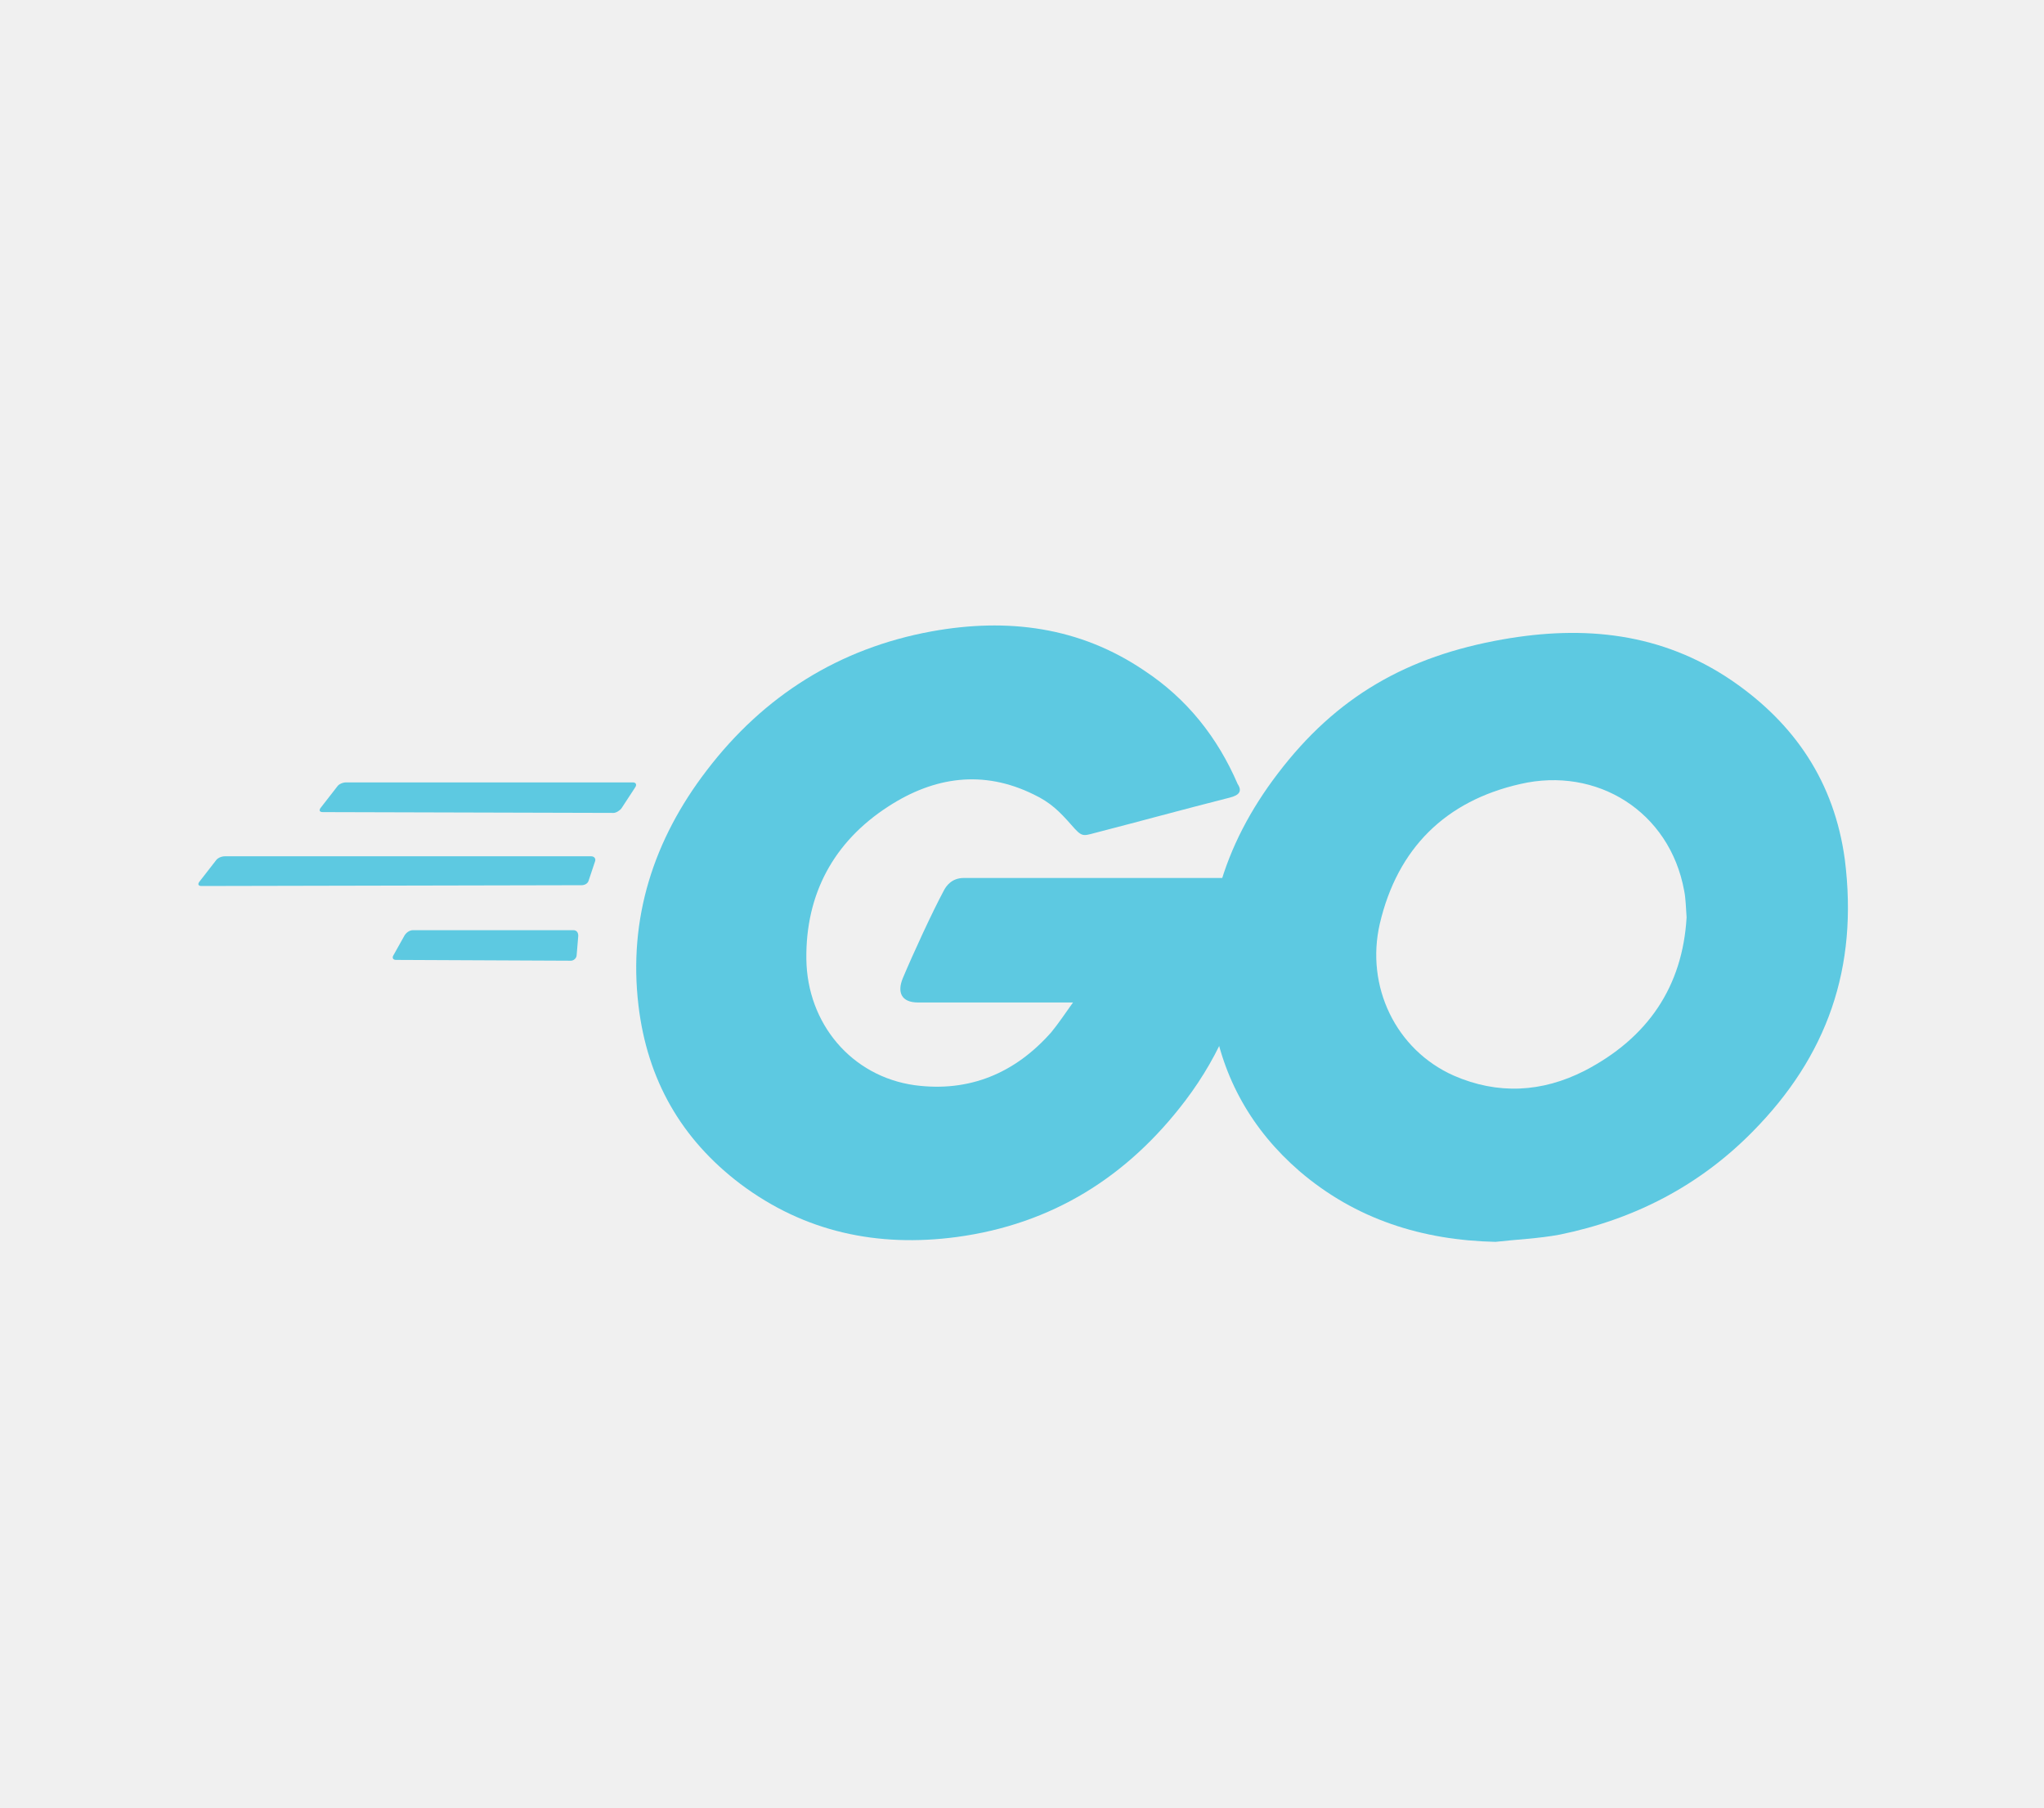
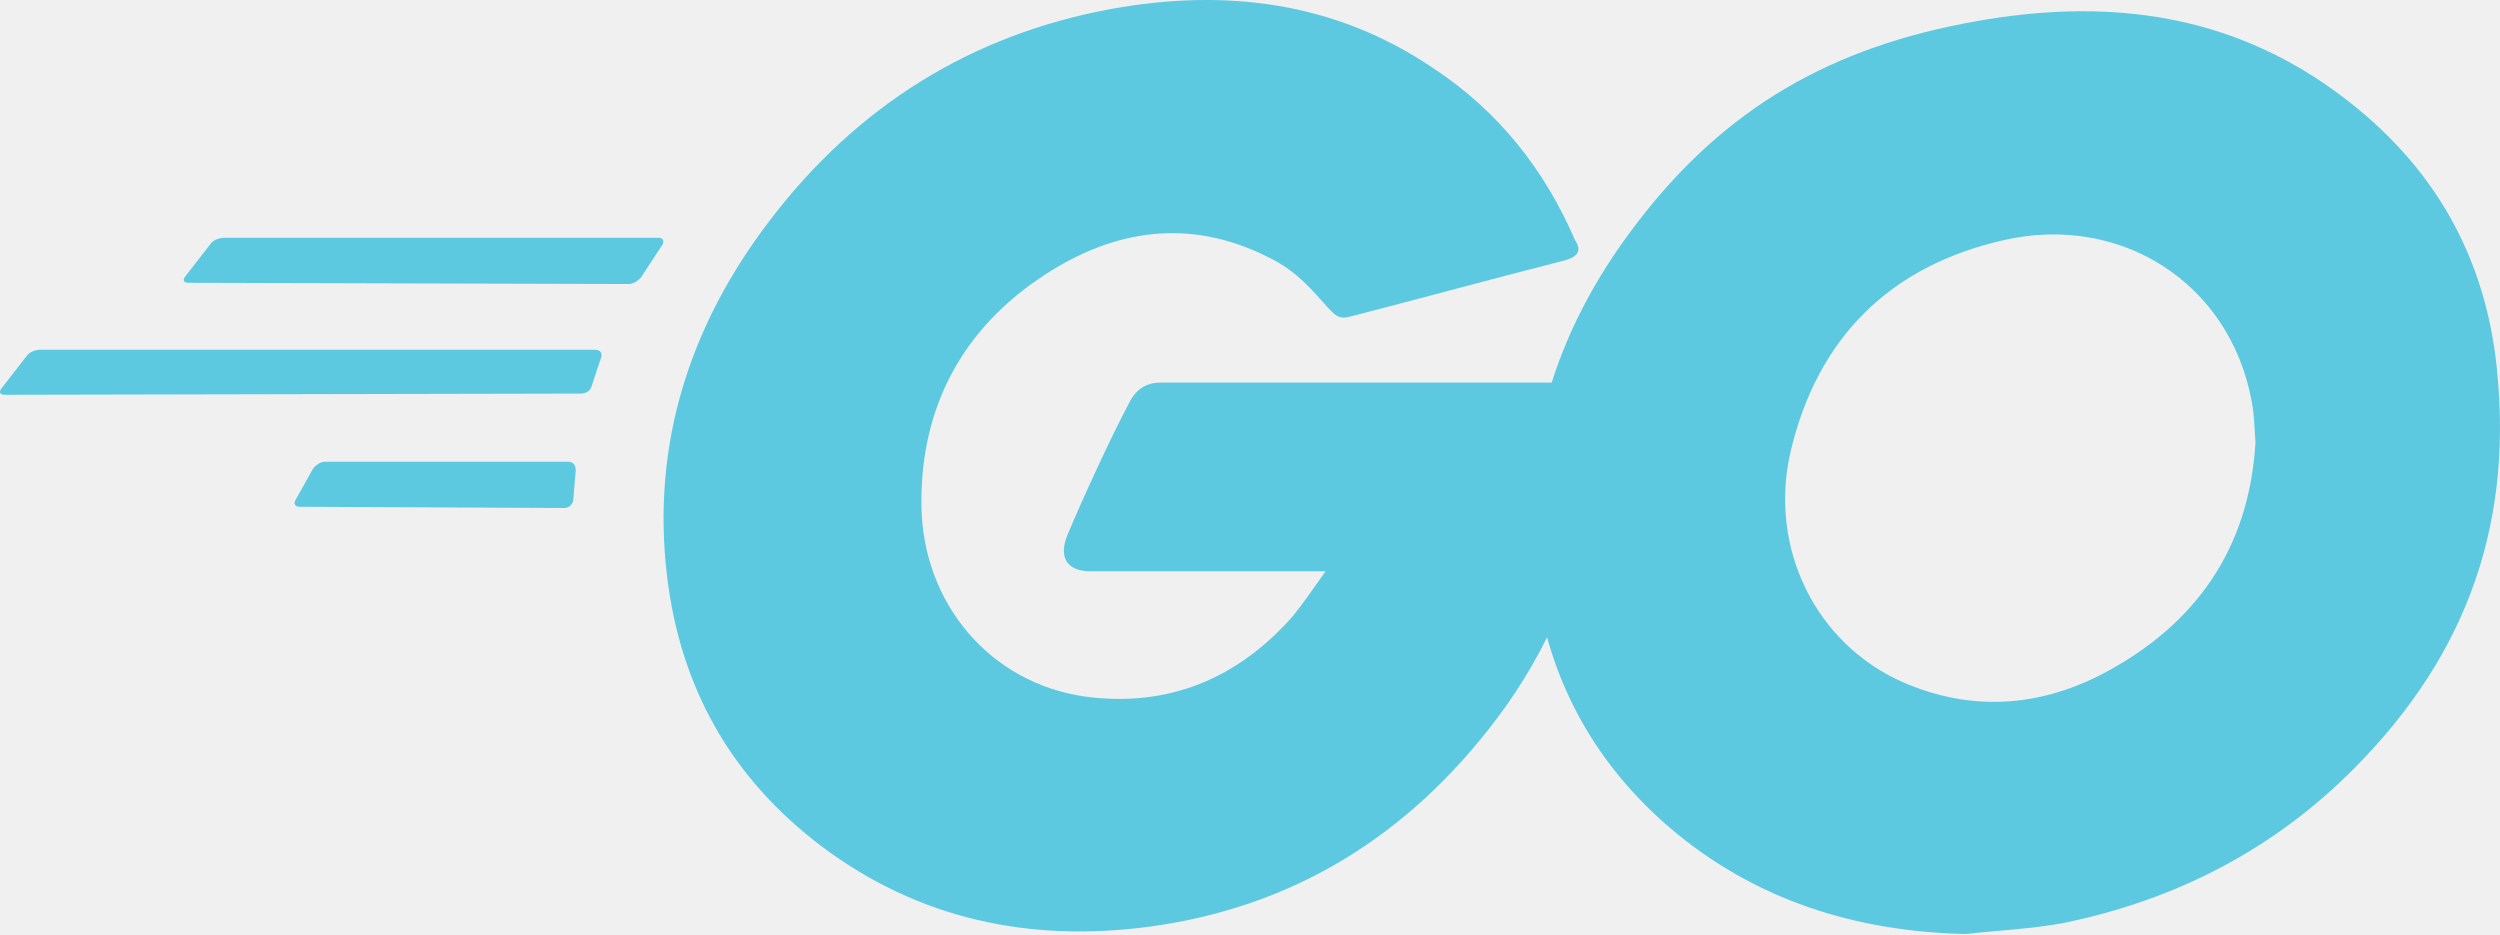
- <svg xmlns="http://www.w3.org/2000/svg" version="1.1" id="Layer_1" x="0px" y="0px" viewBox="0 0 254.5 225" style="enable-background:new 0 0 254.5 225;" xml:space="preserve">
-   <style type="text/css">
+ <svg xmlns="http://www.w3.org/2000/svg" version="1.1" id="Layer_1" x="0px" y="0px" viewBox="0 0 205.388 76.734" xml:space="preserve" width="205.388" height="76.734">
+   <defs id="defs14" />
+   <style type="text/css" id="style1">
	.st0{fill:#2DBCAF;}
	.st1{fill:#5DC9E1;}
	.st2{fill:#FDDD00;}
	.st3{fill:#CE3262;}
	.st4{fill:#00ACD7;}
	.st5{fill:#FFFFFF;}
</style>
-   <g>
-     <g>
-       <g>
-         <g>
-           <path class="st1" d="M40.2,101.1c-0.4,0-0.5-0.2-0.3-0.5l2.1-2.7c0.2-0.3,0.7-0.5,1.1-0.5l35.7,0c0.4,0,0.5,0.3,0.3,0.6      l-1.7,2.6c-0.2,0.3-0.7,0.6-1,0.6L40.2,101.1z" />
+   <g id="g14" transform="translate(-24.7,-77.86567)">
+     <g id="g3">
+       <g id="g2">
+         <g id="g1">
+           <path class="st1" d="m 40.2,101.1 c -0.4,0 -0.5,-0.2 -0.3,-0.5 L 42,97.9 c 0.2,-0.3 0.7,-0.5 1.1,-0.5 h 35.7 c 0.4,0 0.5,0.3 0.3,0.6 l -1.7,2.6 c -0.2,0.3 -0.7,0.6 -1,0.6 z" id="path1" />
        </g>
      </g>
    </g>
-     <g>
-       <g>
-         <g>
-           <path class="st1" d="M25.1,110.3c-0.4,0-0.5-0.2-0.3-0.5l2.1-2.7c0.2-0.3,0.7-0.5,1.1-0.5l45.6,0c0.4,0,0.6,0.3,0.5,0.6      l-0.8,2.4c-0.1,0.4-0.5,0.6-0.9,0.6L25.1,110.3z" />
+     <g id="g6">
+       <g id="g5">
+         <g id="g4">
+           <path class="st1" d="m 25.1,110.3 c -0.4,0 -0.5,-0.2 -0.3,-0.5 l 2.1,-2.7 c 0.2,-0.3 0.7,-0.5 1.1,-0.5 h 45.6 c 0.4,0 0.6,0.3 0.5,0.6 l -0.8,2.4 c -0.1,0.4 -0.5,0.6 -0.9,0.6 z" id="path3" />
        </g>
      </g>
    </g>
-     <g>
-       <g>
-         <g>
-           <path class="st1" d="M49.3,119.5c-0.4,0-0.5-0.3-0.3-0.6l1.4-2.5c0.2-0.3,0.6-0.6,1-0.6l20,0c0.4,0,0.6,0.3,0.6,0.7l-0.2,2.4      c0,0.4-0.4,0.7-0.7,0.7L49.3,119.5z" />
+     <g id="g9">
+       <g id="g8">
+         <g id="g7">
+           <path class="st1" d="m 49.3,119.5 c -0.4,0 -0.5,-0.3 -0.3,-0.6 l 1.4,-2.5 c 0.2,-0.3 0.6,-0.6 1,-0.6 h 20 c 0.4,0 0.6,0.3 0.6,0.7 l -0.2,2.4 c 0,0.4 -0.4,0.7 -0.7,0.7 z" id="path6" />
        </g>
      </g>
    </g>
-     <g>
+     <g id="g13">
      <g id="CXHf1q_7_">
-         <g>
-           <g>
-             <path class="st1" d="M153.1,99.3c-6.3,1.6-10.6,2.8-16.8,4.4c-1.5,0.4-1.6,0.5-2.9-1c-1.5-1.7-2.6-2.8-4.7-3.8       c-6.3-3.1-12.4-2.2-18.1,1.5c-6.8,4.4-10.3,10.9-10.2,19c0.1,8,5.6,14.6,13.5,15.7c6.8,0.9,12.5-1.5,17-6.6       c0.9-1.1,1.7-2.3,2.7-3.7c-3.6,0-8.1,0-19.3,0c-2.1,0-2.6-1.3-1.9-3c1.3-3.1,3.7-8.3,5.1-10.9c0.3-0.6,1-1.6,2.5-1.6       c5.1,0,23.9,0,36.4,0c-0.2,2.7-0.2,5.4-0.6,8.1c-1.1,7.2-3.8,13.8-8.2,19.6c-7.2,9.5-16.6,15.4-28.5,17       c-9.8,1.3-18.9-0.6-26.9-6.6c-7.4-5.6-11.6-13-12.7-22.2c-1.3-10.9,1.9-20.7,8.5-29.3c7.1-9.3,16.5-15.2,28-17.3       c9.4-1.7,18.4-0.6,26.5,4.9c5.3,3.5,9.1,8.3,11.6,14.1C154.7,98.5,154.3,99,153.1,99.3z" />
+         <g id="g12">
+           <g id="g10">
+             <path class="st1" d="m 153.1,99.3 c -6.3,1.6 -10.6,2.8 -16.8,4.4 -1.5,0.4 -1.6,0.5 -2.9,-1 -1.5,-1.7 -2.6,-2.8 -4.7,-3.8 -6.3,-3.1 -12.4,-2.2 -18.1,1.5 -6.8,4.4 -10.3,10.9 -10.2,19 0.1,8 5.6,14.6 13.5,15.7 6.8,0.9 12.5,-1.5 17,-6.6 0.9,-1.1 1.7,-2.3 2.7,-3.7 -3.6,0 -8.1,0 -19.3,0 -2.1,0 -2.6,-1.3 -1.9,-3 1.3,-3.1 3.7,-8.3 5.1,-10.9 0.3,-0.6 1,-1.6 2.5,-1.6 5.1,0 23.9,0 36.4,0 -0.2,2.7 -0.2,5.4 -0.6,8.1 -1.1,7.2 -3.8,13.8 -8.2,19.6 -7.2,9.5 -16.6,15.4 -28.5,17 -9.8,1.3 -18.9,-0.6 -26.9,-6.6 -7.4,-5.6 -11.6,-13 -12.7,-22.2 -1.3,-10.9 1.9,-20.7 8.5,-29.3 7.1,-9.3 16.5,-15.2 28,-17.3 9.4,-1.7 18.4,-0.6 26.5,4.9 5.3,3.5 9.1,8.3 11.6,14.1 0.6,0.9 0.2,1.4 -1,1.7 z" id="path9" />
          </g>
-           <g>
-             <path class="st1" d="M186.2,154.6c-9.1-0.2-17.4-2.8-24.4-8.8c-5.9-5.1-9.6-11.6-10.8-19.3c-1.8-11.3,1.3-21.3,8.1-30.2       c7.3-9.6,16.1-14.6,28-16.7c10.2-1.8,19.8-0.8,28.5,5.1c7.9,5.4,12.8,12.7,14.1,22.3c1.7,13.5-2.2,24.5-11.5,33.9       c-6.6,6.7-14.7,10.9-24,12.8C191.5,154.2,188.8,154.3,186.2,154.6z M210,114.2c-0.1-1.3-0.1-2.3-0.3-3.3       c-1.8-9.9-10.9-15.5-20.4-13.3c-9.3,2.1-15.3,8-17.5,17.4c-1.8,7.8,2,15.7,9.2,18.9c5.5,2.4,11,2.1,16.3-0.6       C205.2,129.2,209.5,122.8,210,114.2z" />
+           <g id="g11">
+             <path class="st1" d="m 186.2,154.6 c -9.1,-0.2 -17.4,-2.8 -24.4,-8.8 -5.9,-5.1 -9.6,-11.6 -10.8,-19.3 -1.8,-11.3 1.3,-21.3 8.1,-30.2 7.3,-9.6 16.1,-14.6 28,-16.7 10.2,-1.8 19.8,-0.8 28.5,5.1 7.9,5.4 12.8,12.7 14.1,22.3 1.7,13.5 -2.2,24.5 -11.5,33.9 -6.6,6.7 -14.7,10.9 -24,12.8 -2.7,0.5 -5.4,0.6 -8,0.9 z M 210,114.2 c -0.1,-1.3 -0.1,-2.3 -0.3,-3.3 -1.8,-9.9 -10.9,-15.5 -20.4,-13.3 -9.3,2.1 -15.3,8 -17.5,17.4 -1.8,7.8 2,15.7 9.2,18.9 5.5,2.4 11,2.1 16.3,-0.6 7.9,-4.1 12.2,-10.5 12.7,-19.1 z" id="path10" />
          </g>
        </g>
      </g>
    </g>
  </g>
</svg>
